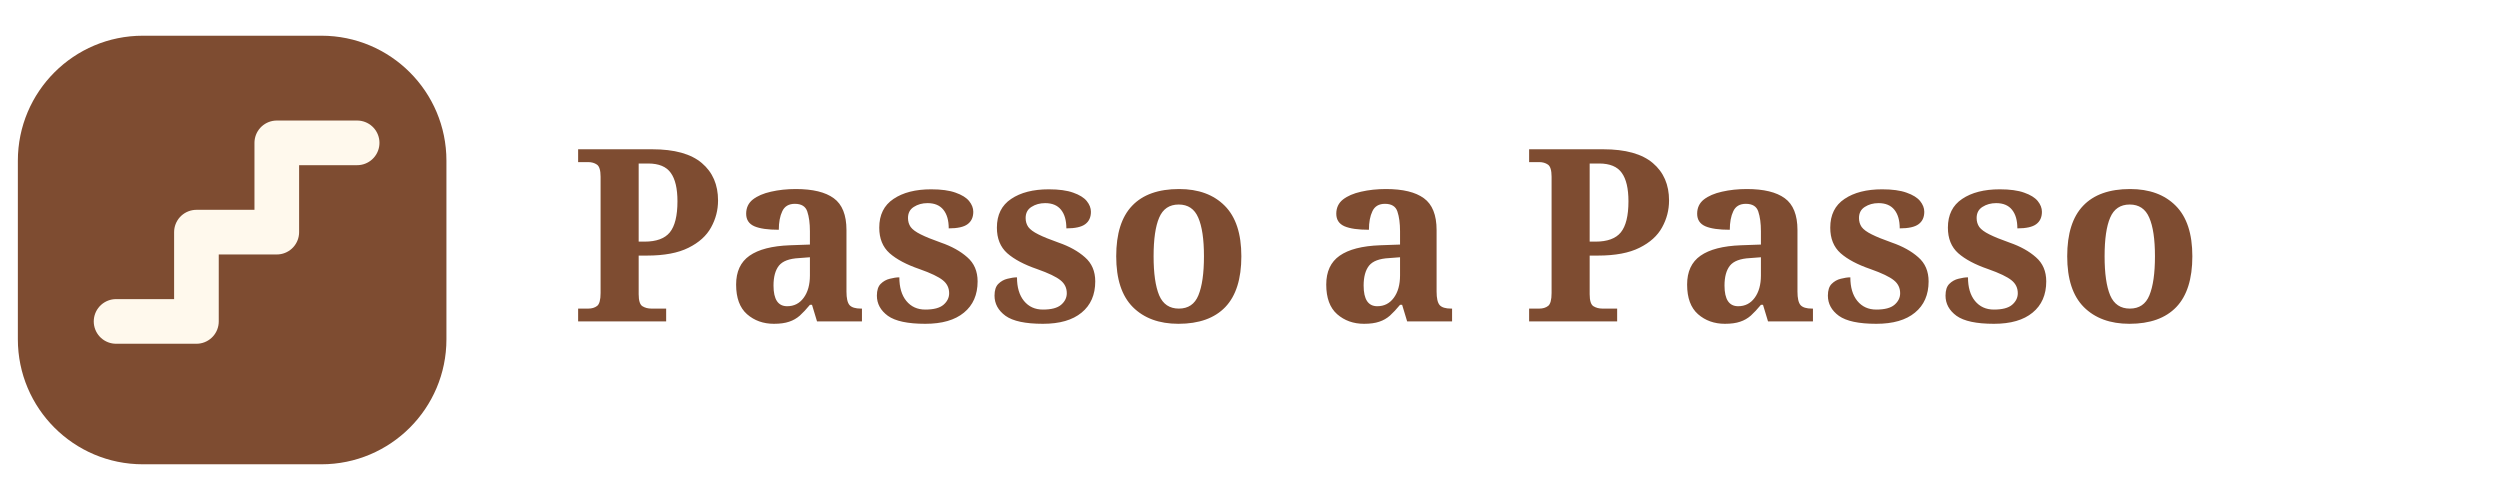
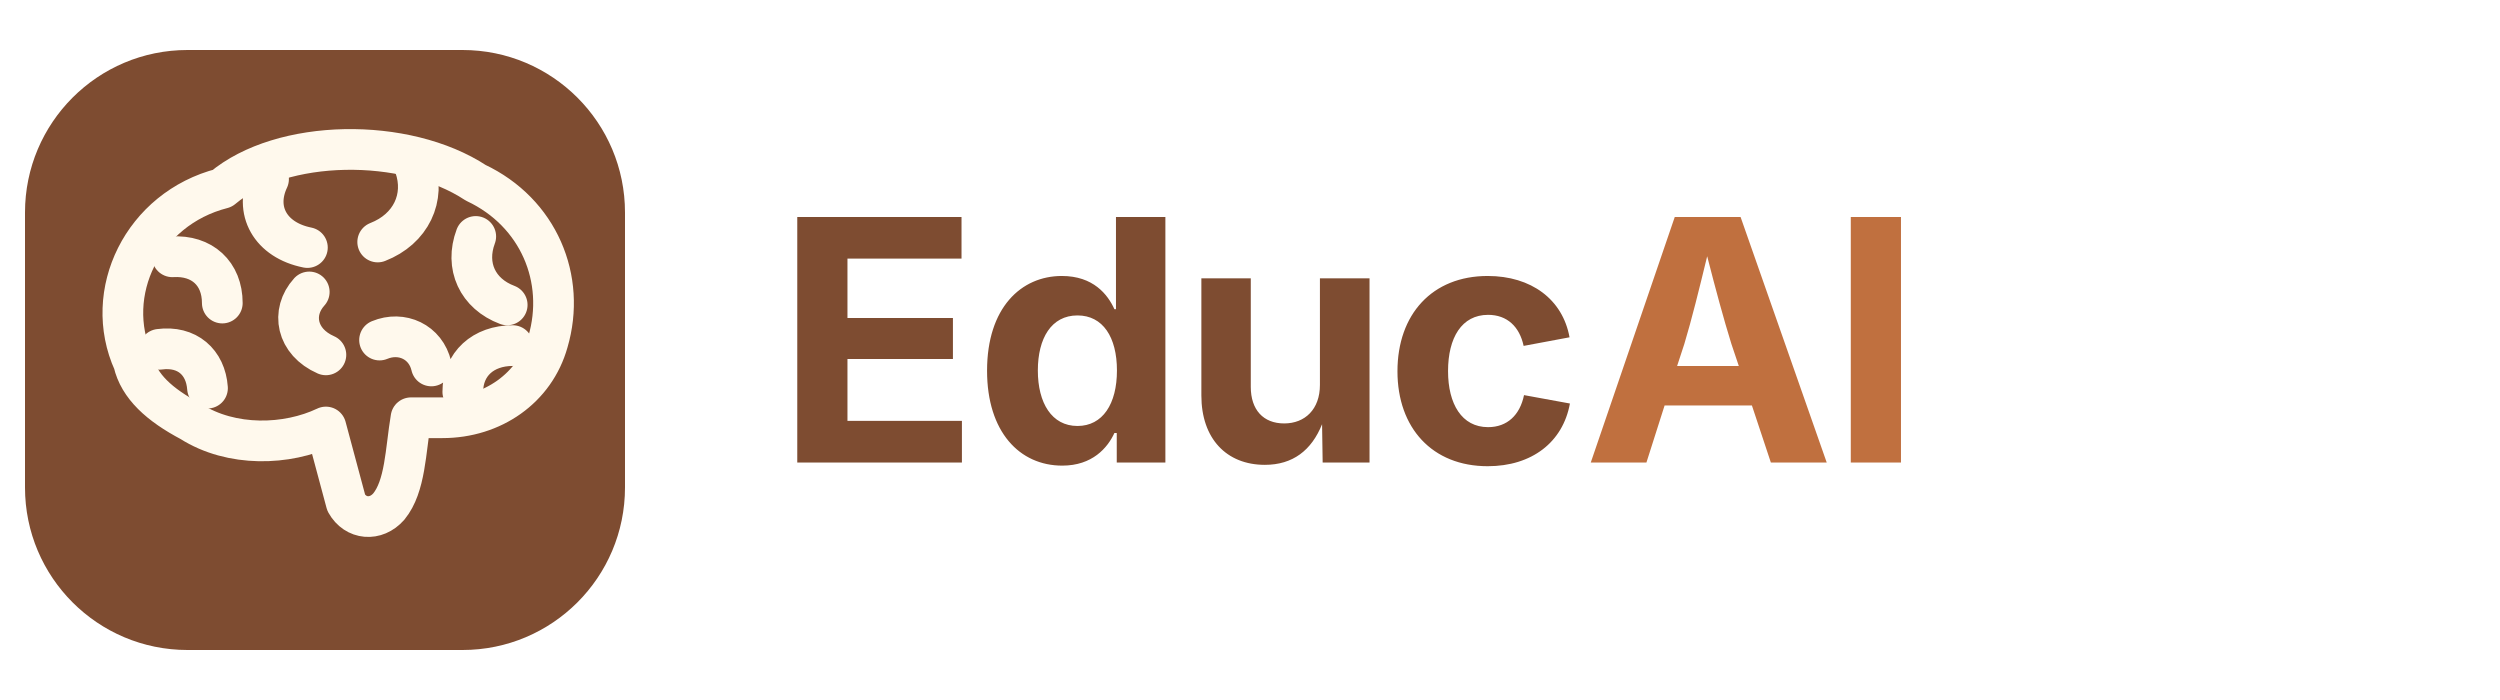
- <svg xmlns="http://www.w3.org/2000/svg" viewBox="0 0 280 56" role="img" aria-label="Passo a Passo">
-   <rect x="2" y="4" width="48" height="48" rx="14" fill="#7e4c31" />
-   <path d="M13 36h9V26h9V16h9" fill="none" stroke="#fff9ed" stroke-width="5" stroke-linecap="round" stroke-linejoin="round" />
-   <text x="64" y="36" font-family="Georgia,serif" font-size="27" font-weight="bold" fill="#7e4c31">Passo a Passo</text>
+ <svg xmlns="http://www.w3.org/2000/svg" viewBox="0 0 200 56" role="img" aria-label="EducAI">
+   <rect x="2" y="4" width="48" height="48" rx="13" fill="#7e4c31" />
+   <g transform="translate(5.5 9) scale(.74)" fill="none" stroke="#fff9ed" stroke-width="4.4" stroke-linecap="round" stroke-linejoin="round">
+     <path d="M7 27C3.6 19.5 8 10.4 16.6 8.2 23 2.8 36.4 2.6 44 7.6c6.8 3.2 9.8 10.4 7.8 17.2-1.4 5-6 8.2-11.4 8.2h-3.4c-.6 3.6-.6 7.4-2.4 9.6-1.4 1.6-3.6 1.4-4.6-.4L27.8 34c-4.2 2-10.2 2.2-14.6-.6C9.8 31.6 7.6 29.6 7 27Z" />
+     <path d="M21.6 7.2c-1.6 3.4.2 6.6 4.2 7.4M37.4 5.8c1.2 3.4-.4 6.8-4 8.2M11.2 15.6c3.2-.2 5.4 1.8 5.4 5M26 19.4c-2 2.2-1.4 5.4 1.8 6.8M44 13.4c-1.2 3.2.2 6.2 3.4 7.4M9.8 25.6c3-.4 5 1.4 5.2 4.2M48 25.2c-3.2 0-5.4 2-5.4 5M33.6 24.6c2.4-1 5 .2 5.6 2.8" />
+   </g>
+   <text x="62" y="37" font-family="Inter, 'Segoe UI', system-ui, sans-serif" font-size="27" font-weight="700" letter-spacing="-.5" fill="#7e4c31">Educ<tspan fill="#c0703f">AI</tspan>
+   </text>
</svg>
